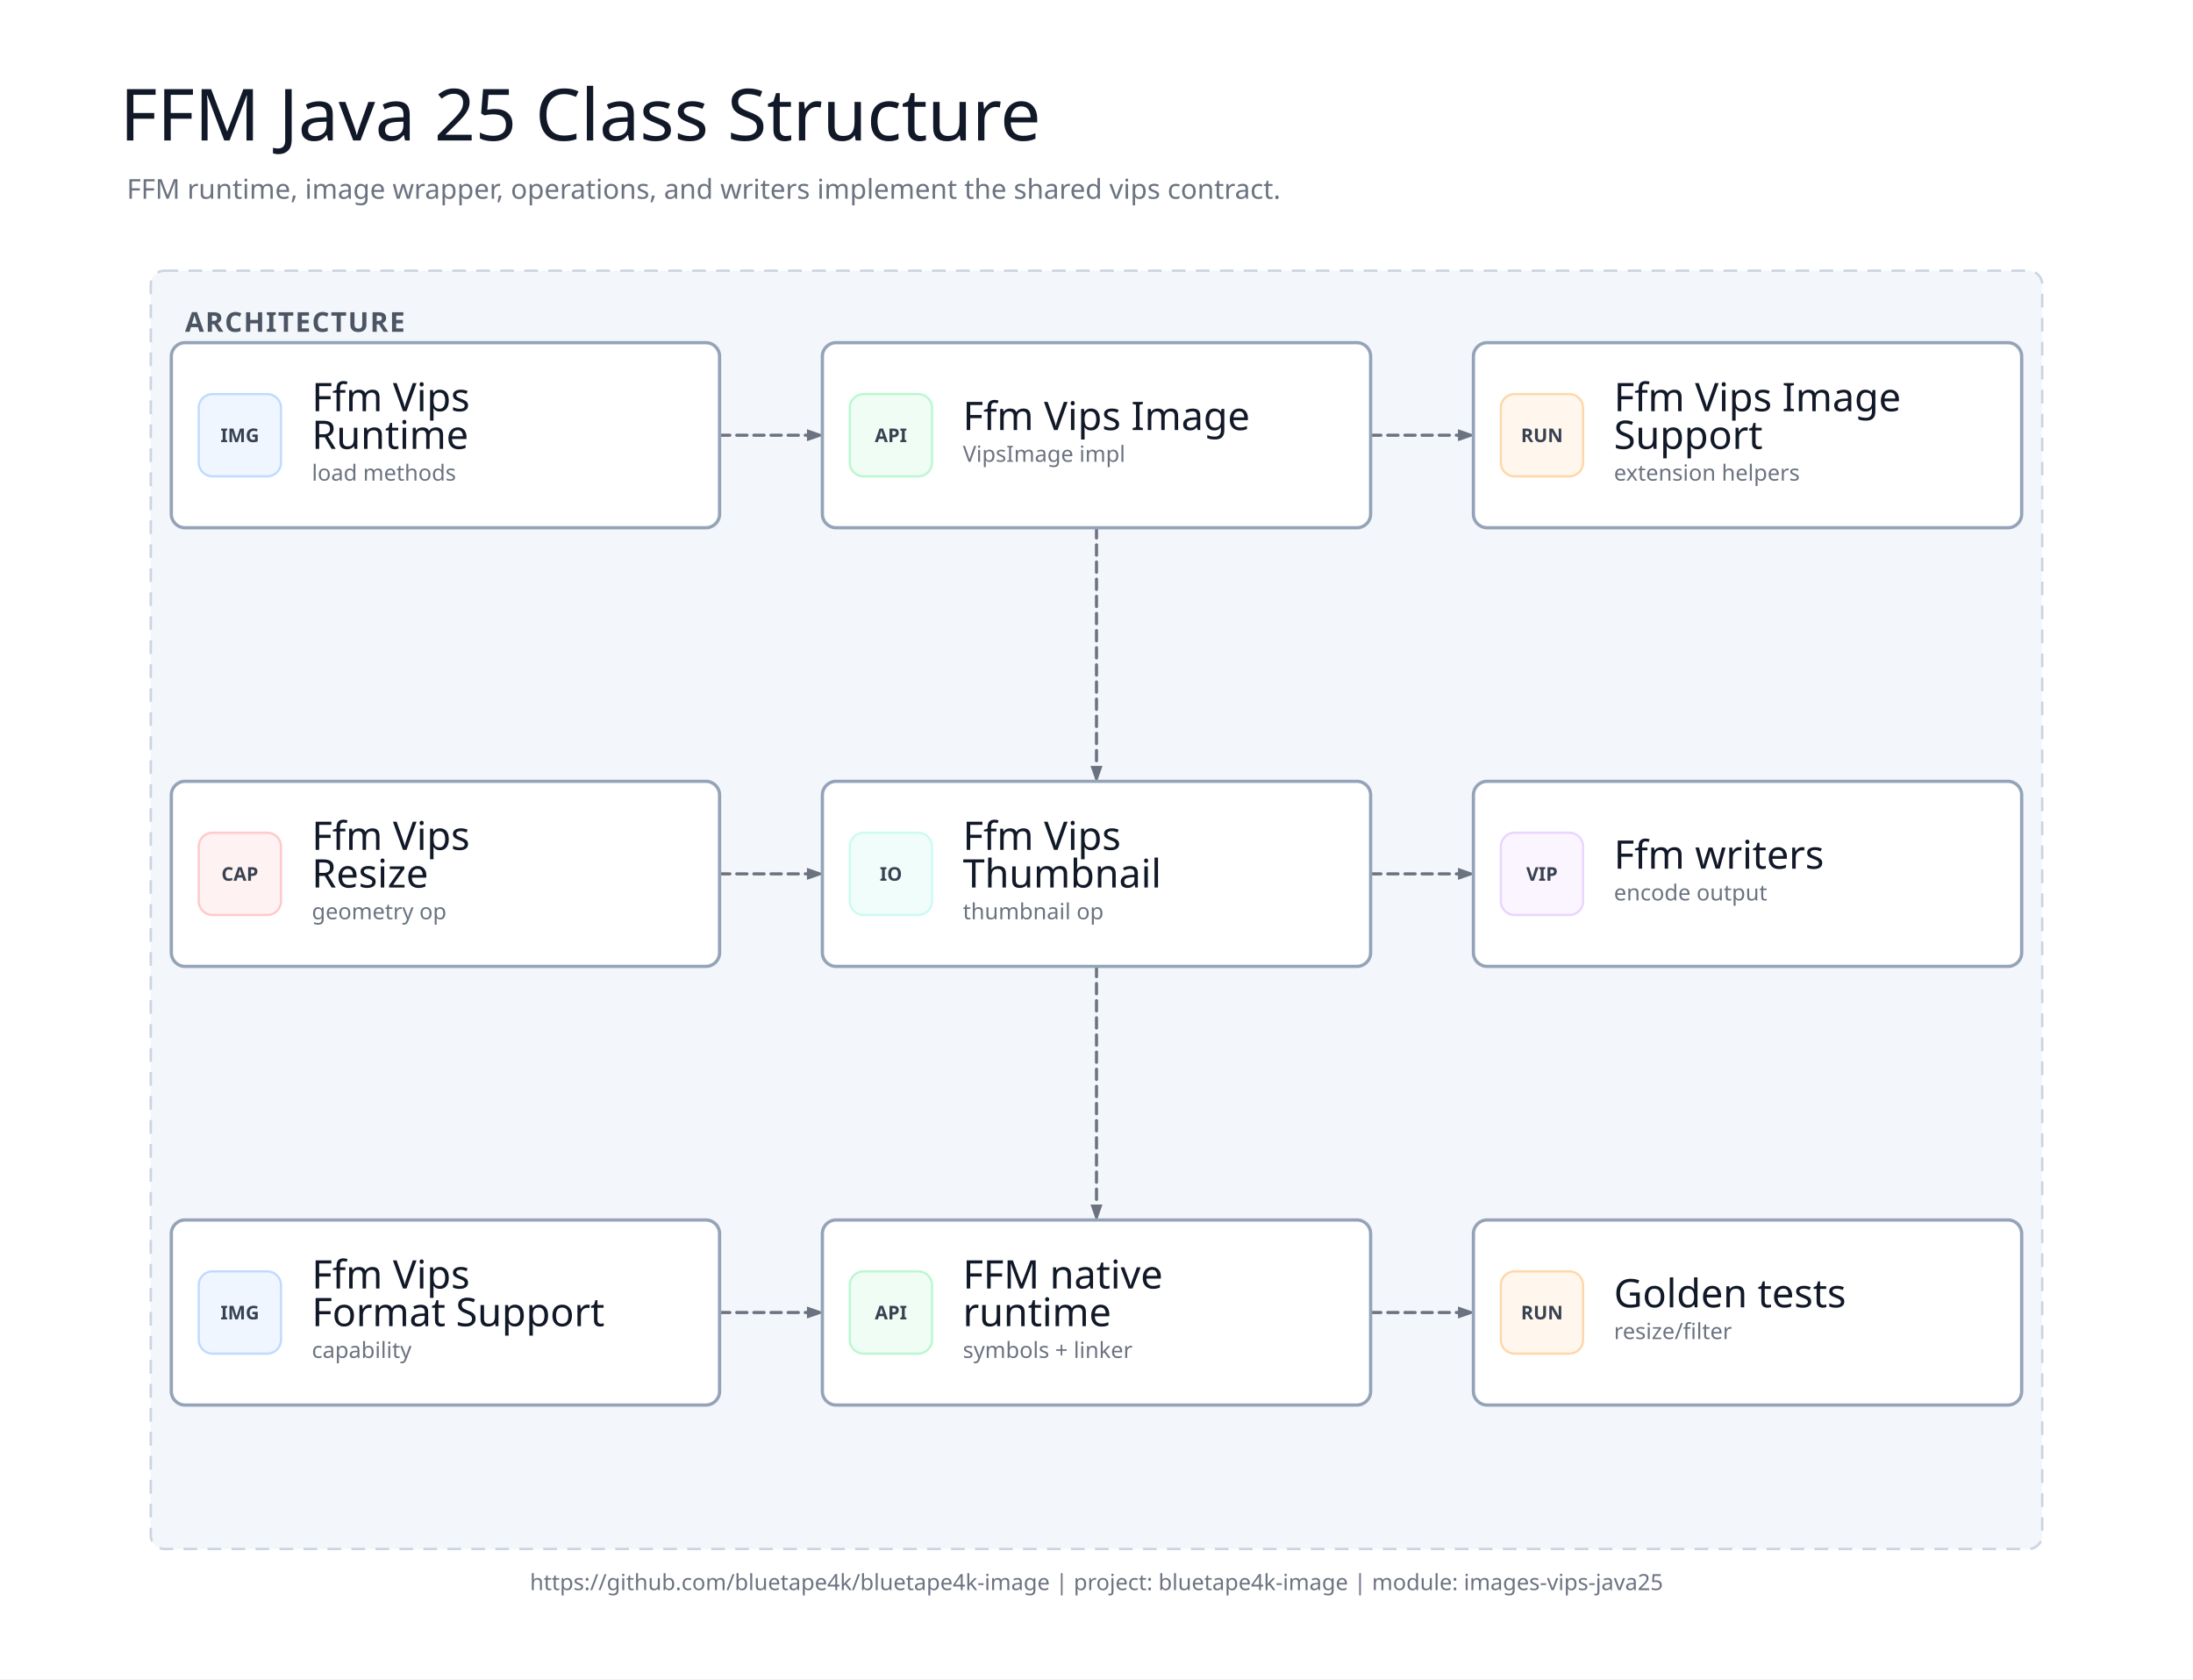
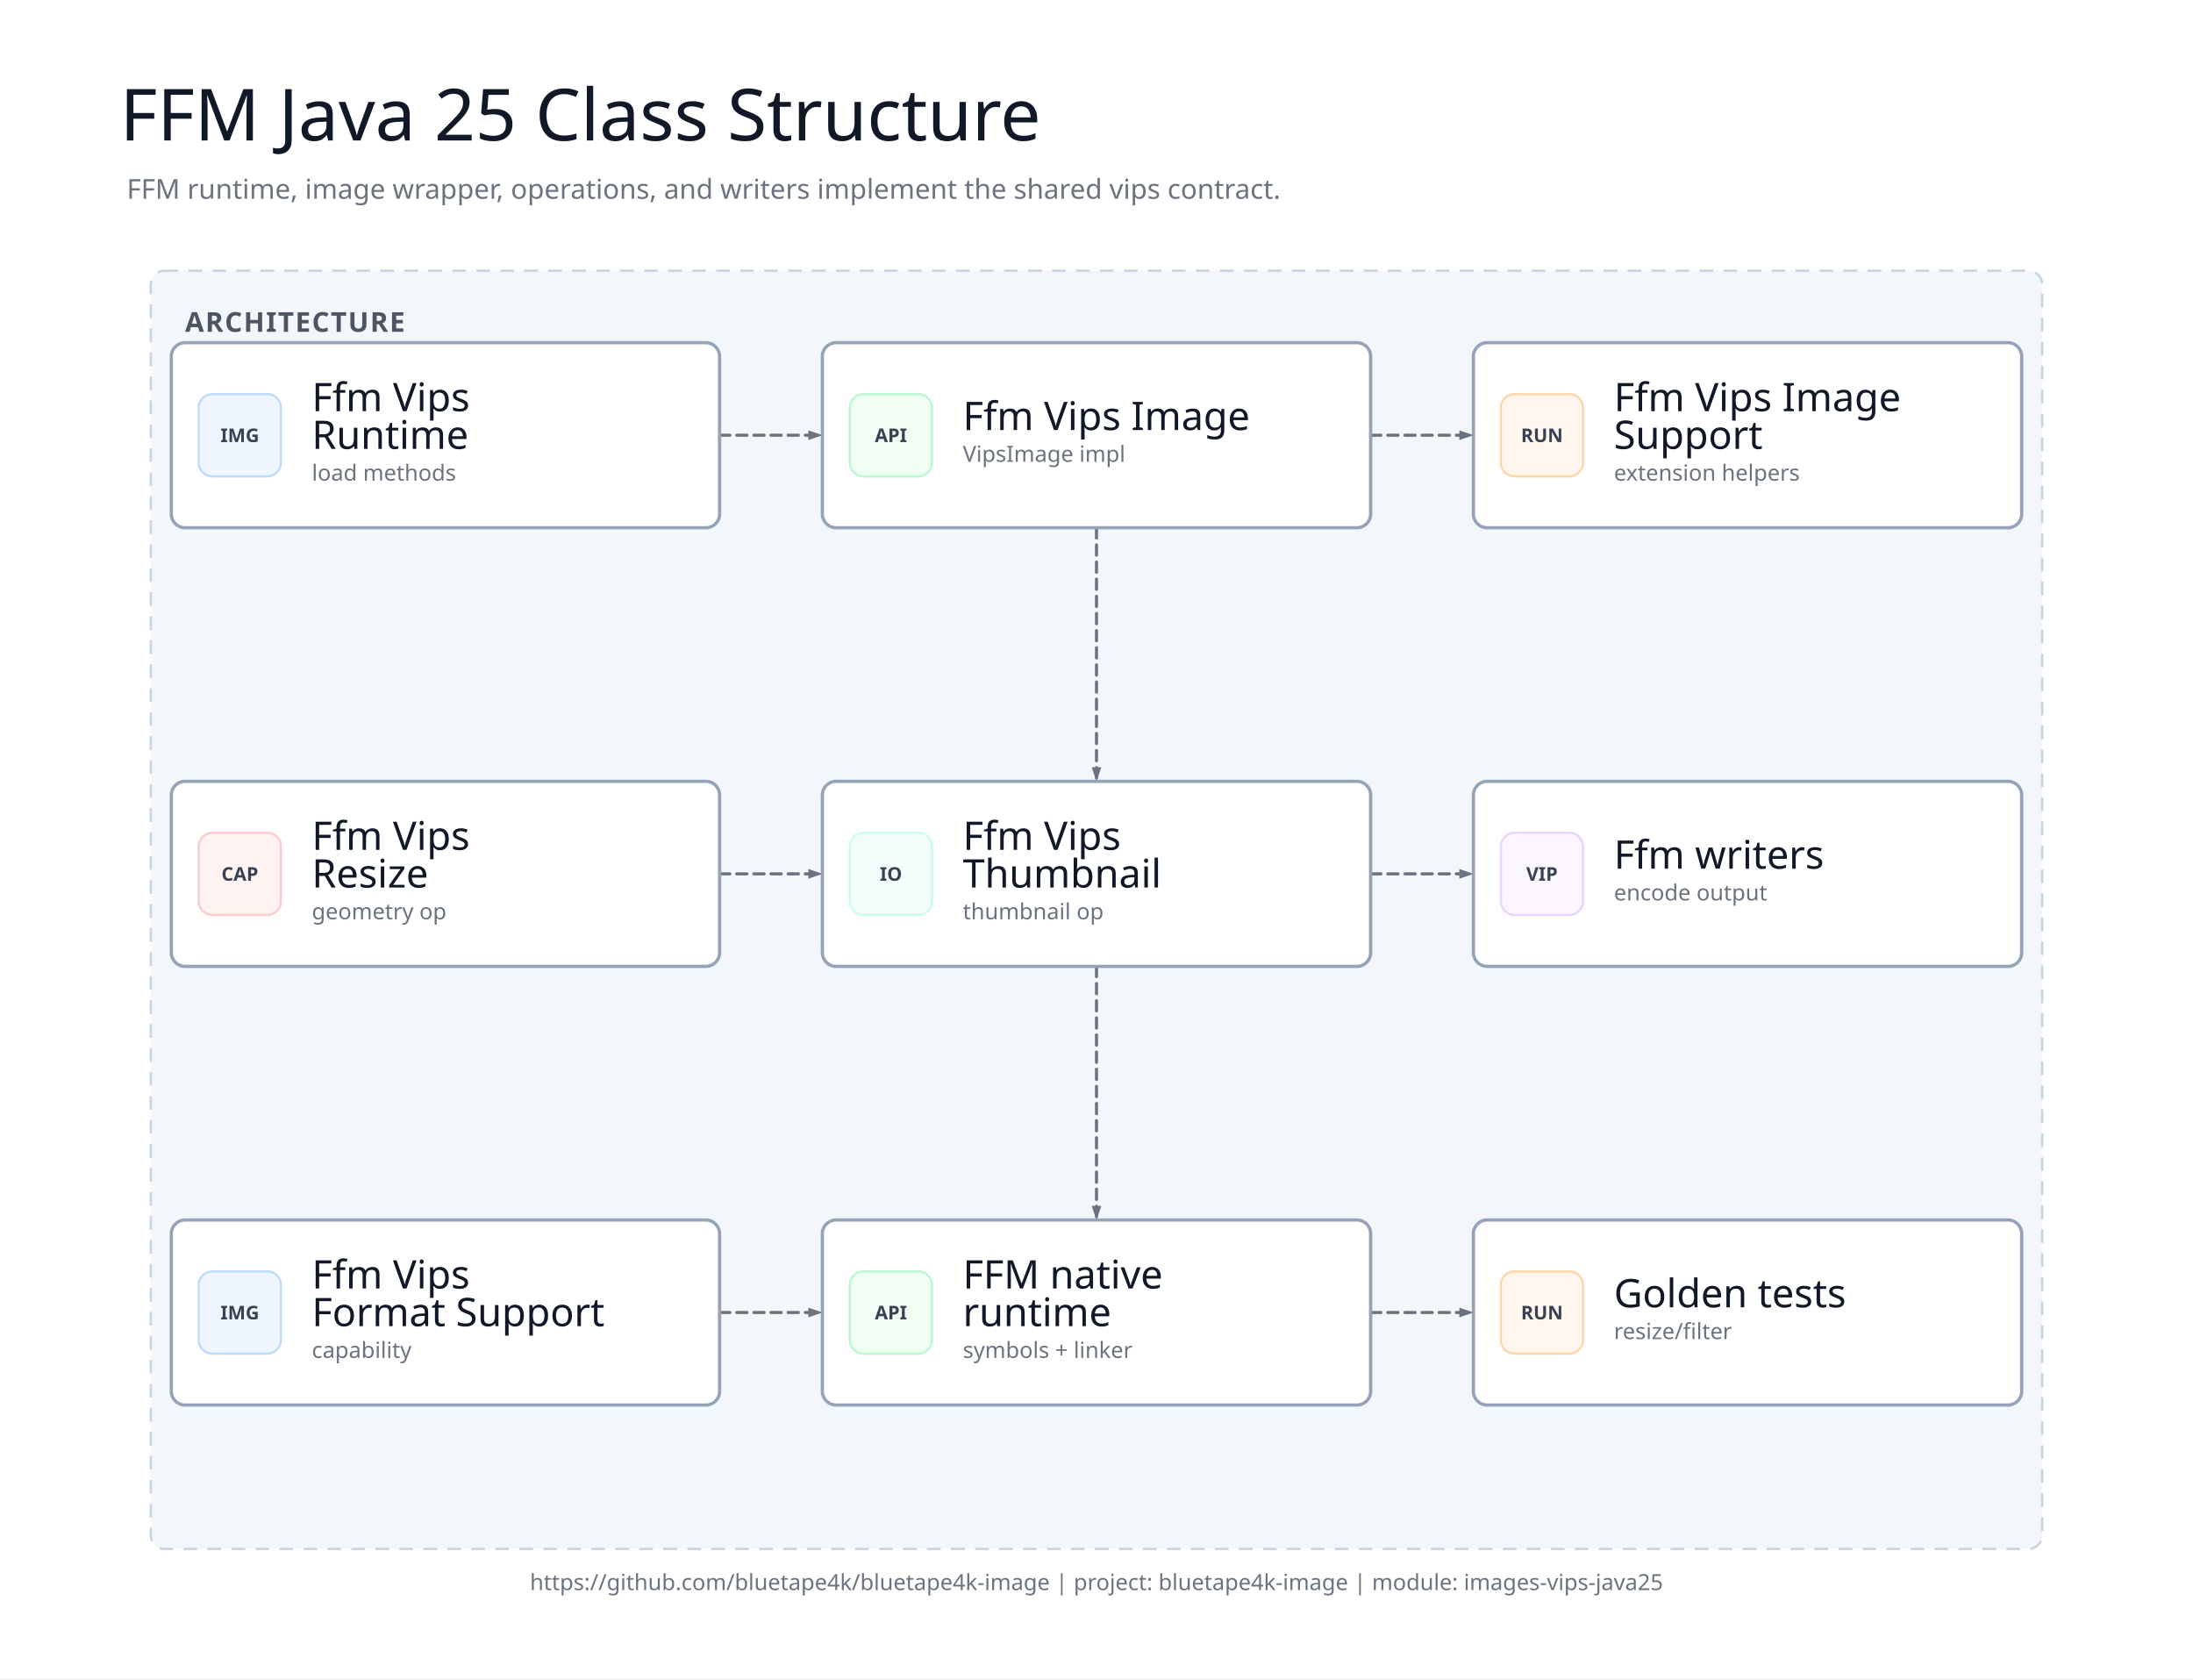
<svg xmlns="http://www.w3.org/2000/svg" width="1280" height="980" viewBox="0 0 1280 980" role="img" aria-label="FFM Java 25 Class Structure">
  <defs>
-     <marker markerUnits="userSpaceOnUse" id="arrow-blue" markerWidth="10" markerHeight="7" refX="9" refY="3.5" orient="auto">
-       <polygon points="0 0, 10 3.5, 0 7" fill="#2563eb" stroke="#2563eb" stroke-width="0" stroke-dasharray="none" style="stroke-dasharray:none" />
+     <marker markerUnits="userSpaceOnUse" id="arrow-blue" markerWidth="10" markerHeight="10" refX="9" refY="3.5" orient="auto" viewBox="0 0 10 7" data-role="secondary" data-tip-direction="positive-x">
+       <path d="M 0.8 0.7 L 9.2 3.5 L 0.8 6.3 Z" fill="#2563eb" stroke="#2563eb" stroke-width="0" stroke-dasharray="none" />
    </marker>
-     <marker markerUnits="userSpaceOnUse" id="arrow-green" markerWidth="10" markerHeight="7" refX="9" refY="3.5" orient="auto">
-       <polygon points="0 0, 10 3.5, 0 7" fill="#16a34a" stroke="#16a34a" stroke-width="0" stroke-dasharray="none" style="stroke-dasharray:none" />
+     <marker markerUnits="userSpaceOnUse" id="arrow-green" markerWidth="10" markerHeight="10" refX="9" refY="3.5" orient="auto" viewBox="0 0 10 7" data-role="secondary" data-tip-direction="positive-x">
+       <path d="M 0.8 0.7 L 9.2 3.5 L 0.8 6.3 Z" fill="#16a34a" stroke="#16a34a" stroke-width="0" stroke-dasharray="none" />
    </marker>
-     <marker markerUnits="userSpaceOnUse" id="arrow-orange" markerWidth="10" markerHeight="7" refX="9" refY="3.5" orient="auto">
-       <polygon points="0 0, 10 3.5, 0 7" fill="#ea580c" stroke="#ea580c" stroke-width="0" stroke-dasharray="none" style="stroke-dasharray:none" />
+     <marker markerUnits="userSpaceOnUse" id="arrow-orange" markerWidth="10" markerHeight="10" refX="9" refY="3.5" orient="auto" viewBox="0 0 10 7" data-role="secondary" data-tip-direction="positive-x">
+       <path d="M 0.8 0.7 L 9.2 3.5 L 0.8 6.3 Z" fill="#ea580c" stroke="#ea580c" stroke-width="0" stroke-dasharray="none" />
    </marker>
-     <marker markerUnits="userSpaceOnUse" id="arrow-purple" markerWidth="10" markerHeight="7" refX="9" refY="3.5" orient="auto">
-       <polygon points="0 0, 10 3.5, 0 7" fill="#9333ea" stroke="#9333ea" stroke-width="0" stroke-dasharray="none" style="stroke-dasharray:none" />
+     <marker markerUnits="userSpaceOnUse" id="arrow-purple" markerWidth="10" markerHeight="10" refX="9" refY="3.5" orient="auto" viewBox="0 0 10 7" data-role="secondary" data-tip-direction="positive-x">
+       <path d="M 0.8 0.7 L 9.2 3.5 L 0.8 6.3 Z" fill="#9333ea" stroke="#9333ea" stroke-width="0" stroke-dasharray="none" />
    </marker>
-     <marker markerUnits="userSpaceOnUse" id="arrow-gray" markerWidth="10" markerHeight="7" refX="9" refY="3.5" orient="auto">
-       <polygon points="0 0, 10 3.5, 0 7" fill="#6b7280" stroke="#6b7280" stroke-width="0" stroke-dasharray="none" style="stroke-dasharray:none" />
+     <marker markerUnits="userSpaceOnUse" id="arrow-gray" markerWidth="10" markerHeight="10" refX="9" refY="3.5" orient="auto" viewBox="0 0 10 7" data-role="secondary" data-tip-direction="positive-x">
+       <path d="M 0.8 0.7 L 9.2 3.5 L 0.8 6.3 Z" fill="#6b7280" stroke="#6b7280" stroke-width="0" stroke-dasharray="none" />
    </marker>
    <style>
    .canvas{fill:#ffffff}.panel{fill:#f3f6fa;stroke:#cbd5e1;stroke-width:1.4;stroke-dasharray:8 6}.chart-panel{fill:#ffffff;stroke:#bfdbfe;stroke-width:1.7}.card{fill:#ffffff;stroke:#94a3b8;stroke-width:1.9}.badge-text{font-family:"Comic Mono";font-size:11px;fill:#374151;font-weight:700}
    .edge-blue{stroke:#2563eb;stroke-width:2.1;fill:none;marker-end:url(#arrow-blue);stroke-linecap:round;stroke-linejoin:round}.edge-green{stroke:#16a34a;stroke-width:2.1;fill:none;marker-end:url(#arrow-green);stroke-linecap:round;stroke-linejoin:round}.edge-orange{stroke:#ea580c;stroke-width:2;fill:none;marker-end:url(#arrow-orange);stroke-linecap:round;stroke-linejoin:round}.edge-purple{stroke:#9333ea;stroke-width:2;fill:none;marker-end:url(#arrow-purple);stroke-linecap:round;stroke-linejoin:round}.edge-gray{stroke:#6b7280;stroke-width:1.8;fill:none;marker-end:url(#arrow-gray);stroke-linecap:round;stroke-linejoin:round;stroke-dasharray:6 4}.dashed{stroke-dasharray:6 4}
    .title{font-family:"Architects Daughter";font-size:42px;fill:#111827;font-weight:400}.subtitle{font-family:"Comic Mono";font-size:16px;fill:#6b7280;font-weight:400}.card-title{font-family:"Architects Daughter";font-size:23px;fill:#111827;font-weight:400}.detail,.label,.note,.axis,.value{font-family:"Comic Mono";fill:#6b7280;font-weight:400}.detail{font-size:13px}.label{font-size:12px}.note{font-size:13px}.axis{font-size:14px}.value{font-size:14px}.panel-title{font-family:"Comic Mono";font-size:16px;fill:#4b5563;font-weight:700;letter-spacing:0.8px}
  </style>
  </defs>
  <rect class="canvas" width="1280" height="980" />
  <text class="title" x="70" y="82">FFM Java 25 Class Structure</text>
  <text class="subtitle" x="74" y="116">FFM runtime, image wrapper, operations, and writers implement the shared vips contract.</text>
  <rect class="panel" x="88" y="158" width="1104" height="746" rx="8" />
  <text class="panel-title" x="108" y="188" dominant-baseline="middle">ARCHITECTURE</text>
  <g id="edges">
    <path data-connector="true" class="edge-gray" d="M 420 254 L 480 254" />
    <path data-connector="true" class="edge-gray" d="M 800 254 L 860 254" />
    <path data-connector="true" class="edge-gray" d="M 420 510 L 480 510" />
    <path data-connector="true" class="edge-gray" d="M 800 510 L 860 510" />
    <path data-connector="true" class="edge-gray" d="M 640 308 L 640 456" />
    <path data-connector="true" class="edge-gray" d="M 420 766 L 480 766" />
    <path data-connector="true" class="edge-gray" d="M 800 766 L 860 766" />
    <path data-connector="true" class="edge-gray" d="M 640 564 L 640 712" />
  </g>
  <g id="cards">
    <g id="runtime">
      <rect class="card" x="100" y="200" width="320" height="108" rx="8" />
      <rect x="116" y="230" width="48" height="48" rx="8" fill="#eff6ff" stroke="#bfdbfe" stroke-width="1.3" />
      <text class="badge-text" x="140" y="258" text-anchor="middle">IMG</text>
      <text class="card-title" x="182" y="232.0" dominant-baseline="middle">Ffm Vips</text>
      <text class="card-title" x="182" y="254.0" dominant-baseline="middle">Runtime</text>
      <text class="detail" x="182" y="276.0" dominant-baseline="middle">load methods</text>
    </g>
    <g id="image">
      <rect class="card" x="480" y="200" width="320" height="108" rx="8" />
      <rect x="496" y="230" width="48" height="48" rx="8" fill="#f0fdf4" stroke="#bbf7d0" stroke-width="1.3" />
      <text class="badge-text" x="520" y="258" text-anchor="middle">API</text>
      <text class="card-title" x="562" y="243.0" dominant-baseline="middle">Ffm Vips Image</text>
      <text class="detail" x="562" y="265.0" dominant-baseline="middle">VipsImage impl</text>
    </g>
    <g id="support">
      <rect class="card" x="860" y="200" width="320" height="108" rx="8" />
      <rect x="876" y="230" width="48" height="48" rx="8" fill="#fff7ed" stroke="#fed7aa" stroke-width="1.3" />
      <text class="badge-text" x="900" y="258" text-anchor="middle">RUN</text>
      <text class="card-title" x="942" y="232.0" dominant-baseline="middle">Ffm Vips Image</text>
      <text class="card-title" x="942" y="254.0" dominant-baseline="middle">Support</text>
      <text class="detail" x="942" y="276.0" dominant-baseline="middle">extension helpers</text>
    </g>
    <g id="resize">
      <rect class="card" x="100" y="456" width="320" height="108" rx="8" />
      <rect x="116" y="486" width="48" height="48" rx="8" fill="#fef2f2" stroke="#fecaca" stroke-width="1.3" />
      <text class="badge-text" x="140" y="514" text-anchor="middle">CAP</text>
      <text class="card-title" x="182" y="488.0" dominant-baseline="middle">Ffm Vips</text>
      <text class="card-title" x="182" y="510.0" dominant-baseline="middle">Resize</text>
      <text class="detail" x="182" y="532.0" dominant-baseline="middle">geometry op</text>
    </g>
    <g id="thumb">
      <rect class="card" x="480" y="456" width="320" height="108" rx="8" />
      <rect x="496" y="486" width="48" height="48" rx="8" fill="#f0fdfa" stroke="#ccfbf1" stroke-width="1.3" />
      <text class="badge-text" x="520" y="514" text-anchor="middle">IO</text>
      <text class="card-title" x="562" y="488.0" dominant-baseline="middle">Ffm Vips</text>
      <text class="card-title" x="562" y="510.0" dominant-baseline="middle">Thumbnail</text>
      <text class="detail" x="562" y="532.0" dominant-baseline="middle">thumbnail op</text>
    </g>
    <g id="writers">
      <rect class="card" x="860" y="456" width="320" height="108" rx="8" />
      <rect x="876" y="486" width="48" height="48" rx="8" fill="#faf5ff" stroke="#e9d5ff" stroke-width="1.3" />
      <text class="badge-text" x="900" y="514" text-anchor="middle">VIP</text>
      <text class="card-title" x="942" y="499.0" dominant-baseline="middle">Ffm writers</text>
      <text class="detail" x="942" y="521.0" dominant-baseline="middle">encode output</text>
    </g>
    <g id="format">
      <rect class="card" x="100" y="712" width="320" height="108" rx="8" />
      <rect x="116" y="742" width="48" height="48" rx="8" fill="#eff6ff" stroke="#bfdbfe" stroke-width="1.3" />
      <text class="badge-text" x="140" y="770" text-anchor="middle">IMG</text>
      <text class="card-title" x="182" y="744.0" dominant-baseline="middle">Ffm Vips</text>
      <text class="card-title" x="182" y="766.0" dominant-baseline="middle">Format Support</text>
      <text class="detail" x="182" y="788.0" dominant-baseline="middle">capability</text>
    </g>
    <g id="native">
      <rect class="card" x="480" y="712" width="320" height="108" rx="8" />
      <rect x="496" y="742" width="48" height="48" rx="8" fill="#f0fdf4" stroke="#bbf7d0" stroke-width="1.3" />
      <text class="badge-text" x="520" y="770" text-anchor="middle">API</text>
      <text class="card-title" x="562" y="744.0" dominant-baseline="middle">FFM native</text>
      <text class="card-title" x="562" y="766.0" dominant-baseline="middle">runtime</text>
      <text class="detail" x="562" y="788.0" dominant-baseline="middle">symbols + linker</text>
    </g>
    <g id="tests">
      <rect class="card" x="860" y="712" width="320" height="108" rx="8" />
      <rect x="876" y="742" width="48" height="48" rx="8" fill="#fff7ed" stroke="#fed7aa" stroke-width="1.3" />
      <text class="badge-text" x="900" y="770" text-anchor="middle">RUN</text>
      <text class="card-title" x="942" y="755.0" dominant-baseline="middle">Golden tests</text>
      <text class="detail" x="942" y="777.0" dominant-baseline="middle">resize/filter</text>
    </g>
  </g>
  <text class="note" x="640.0" y="928" text-anchor="middle">https://github.com/bluetape4k/bluetape4k-image | project: bluetape4k-image | module: images-vips-java25</text>
</svg>
